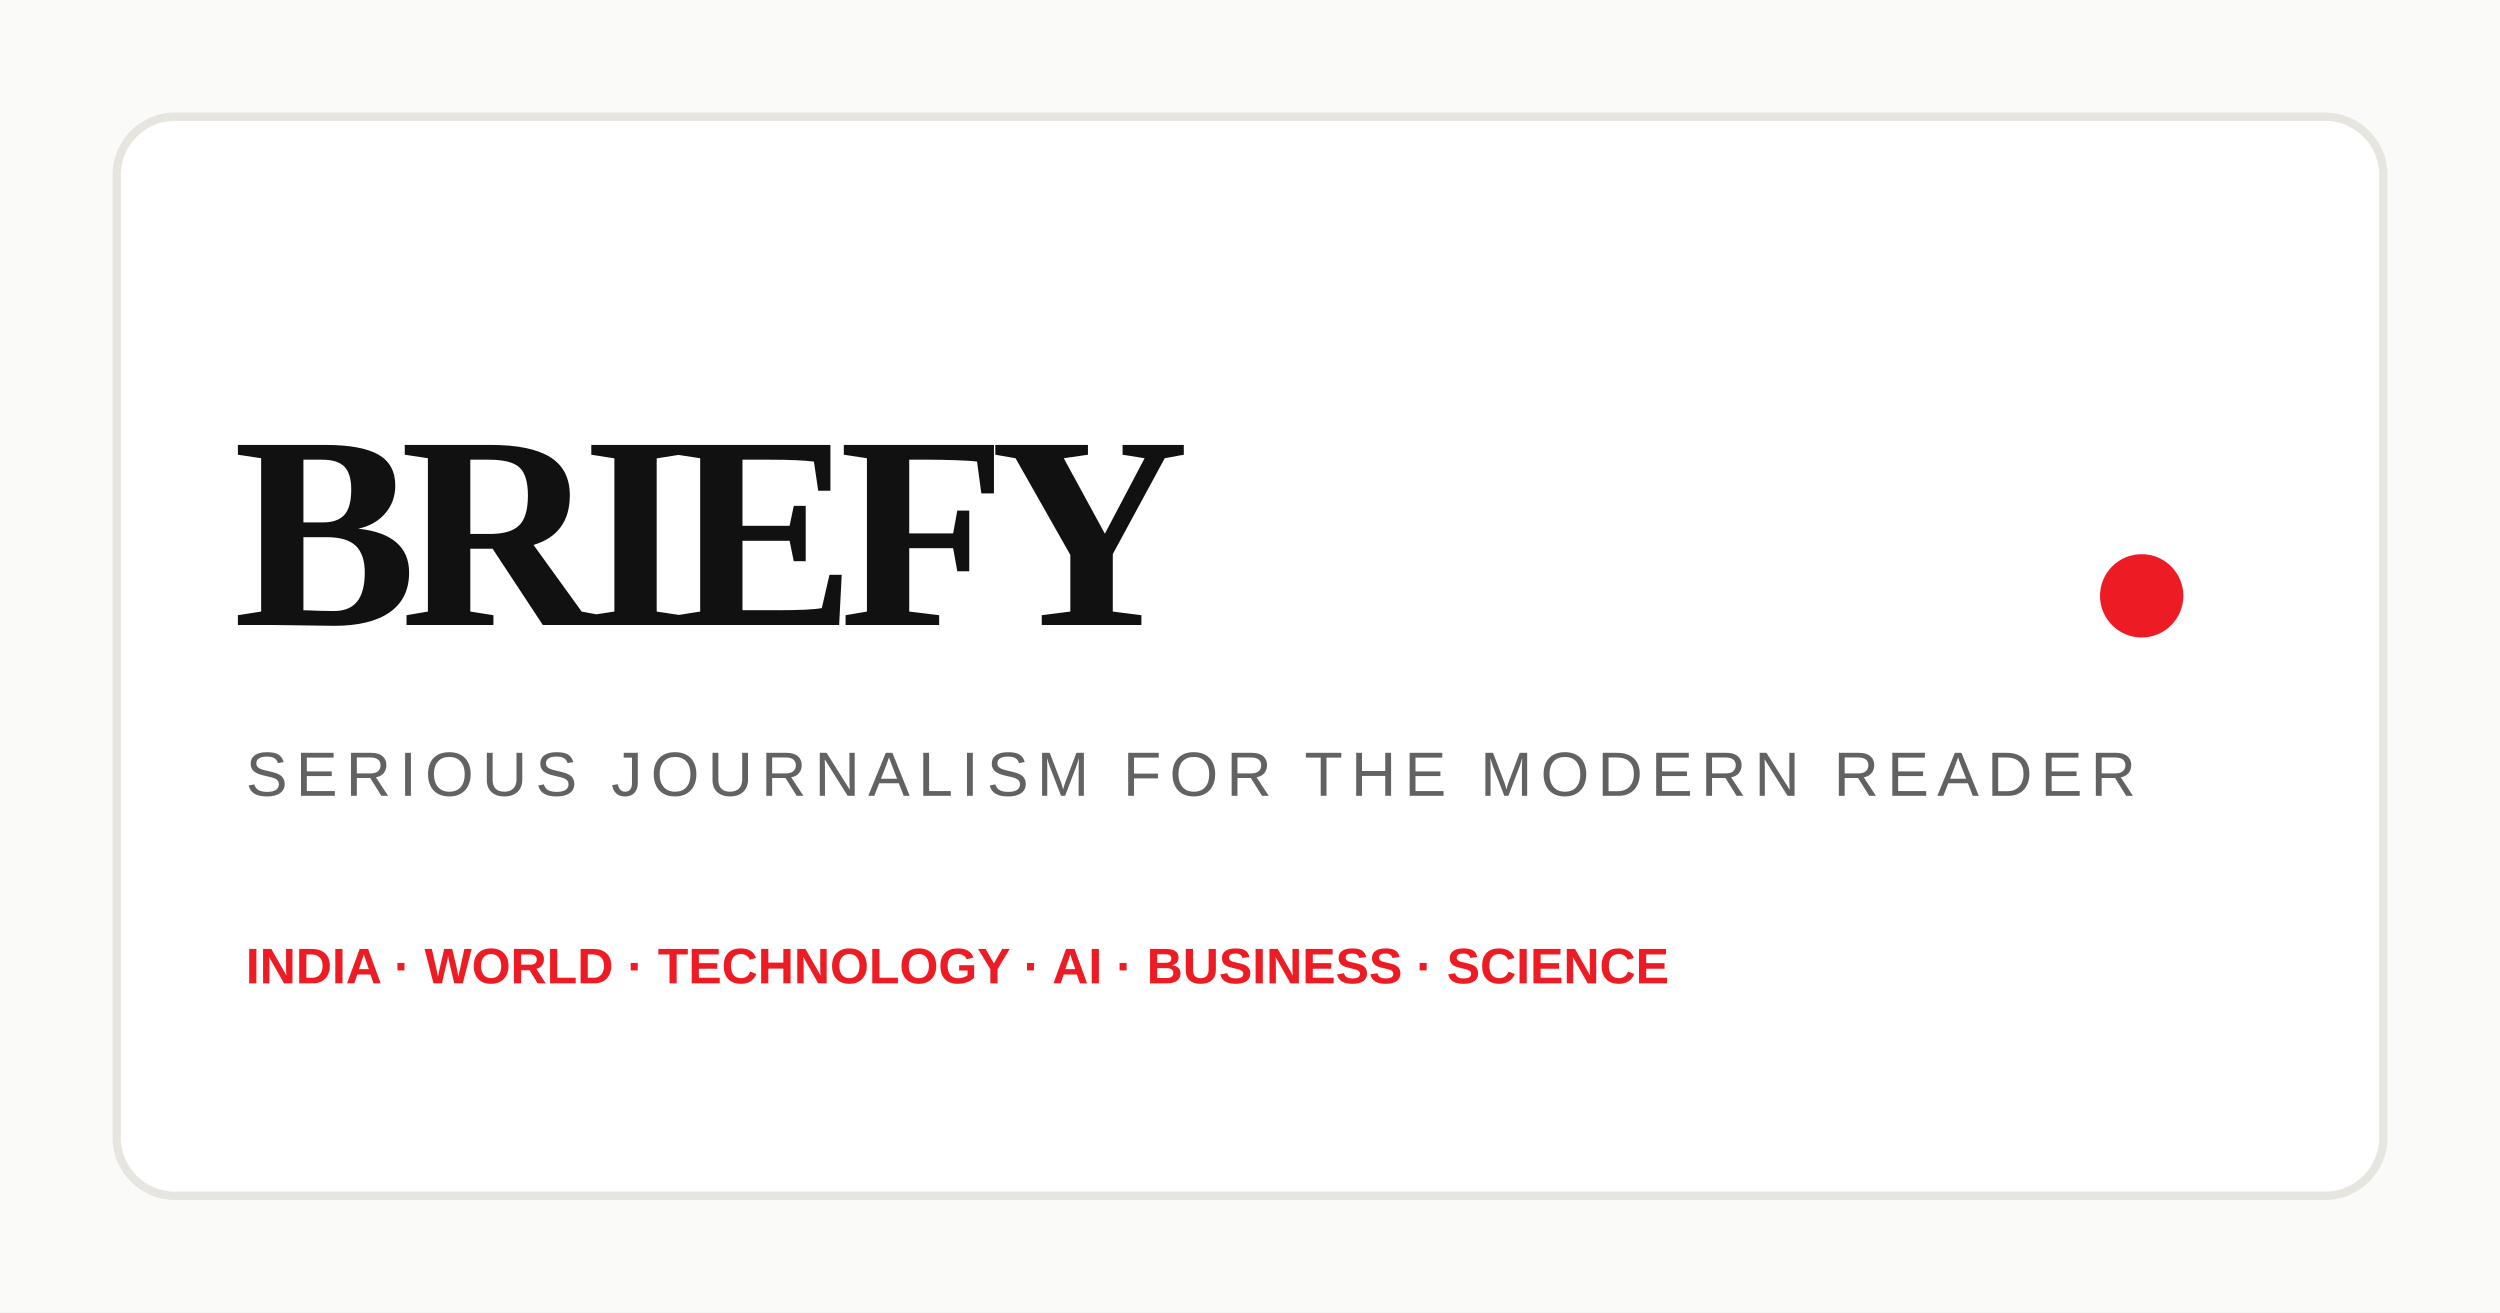
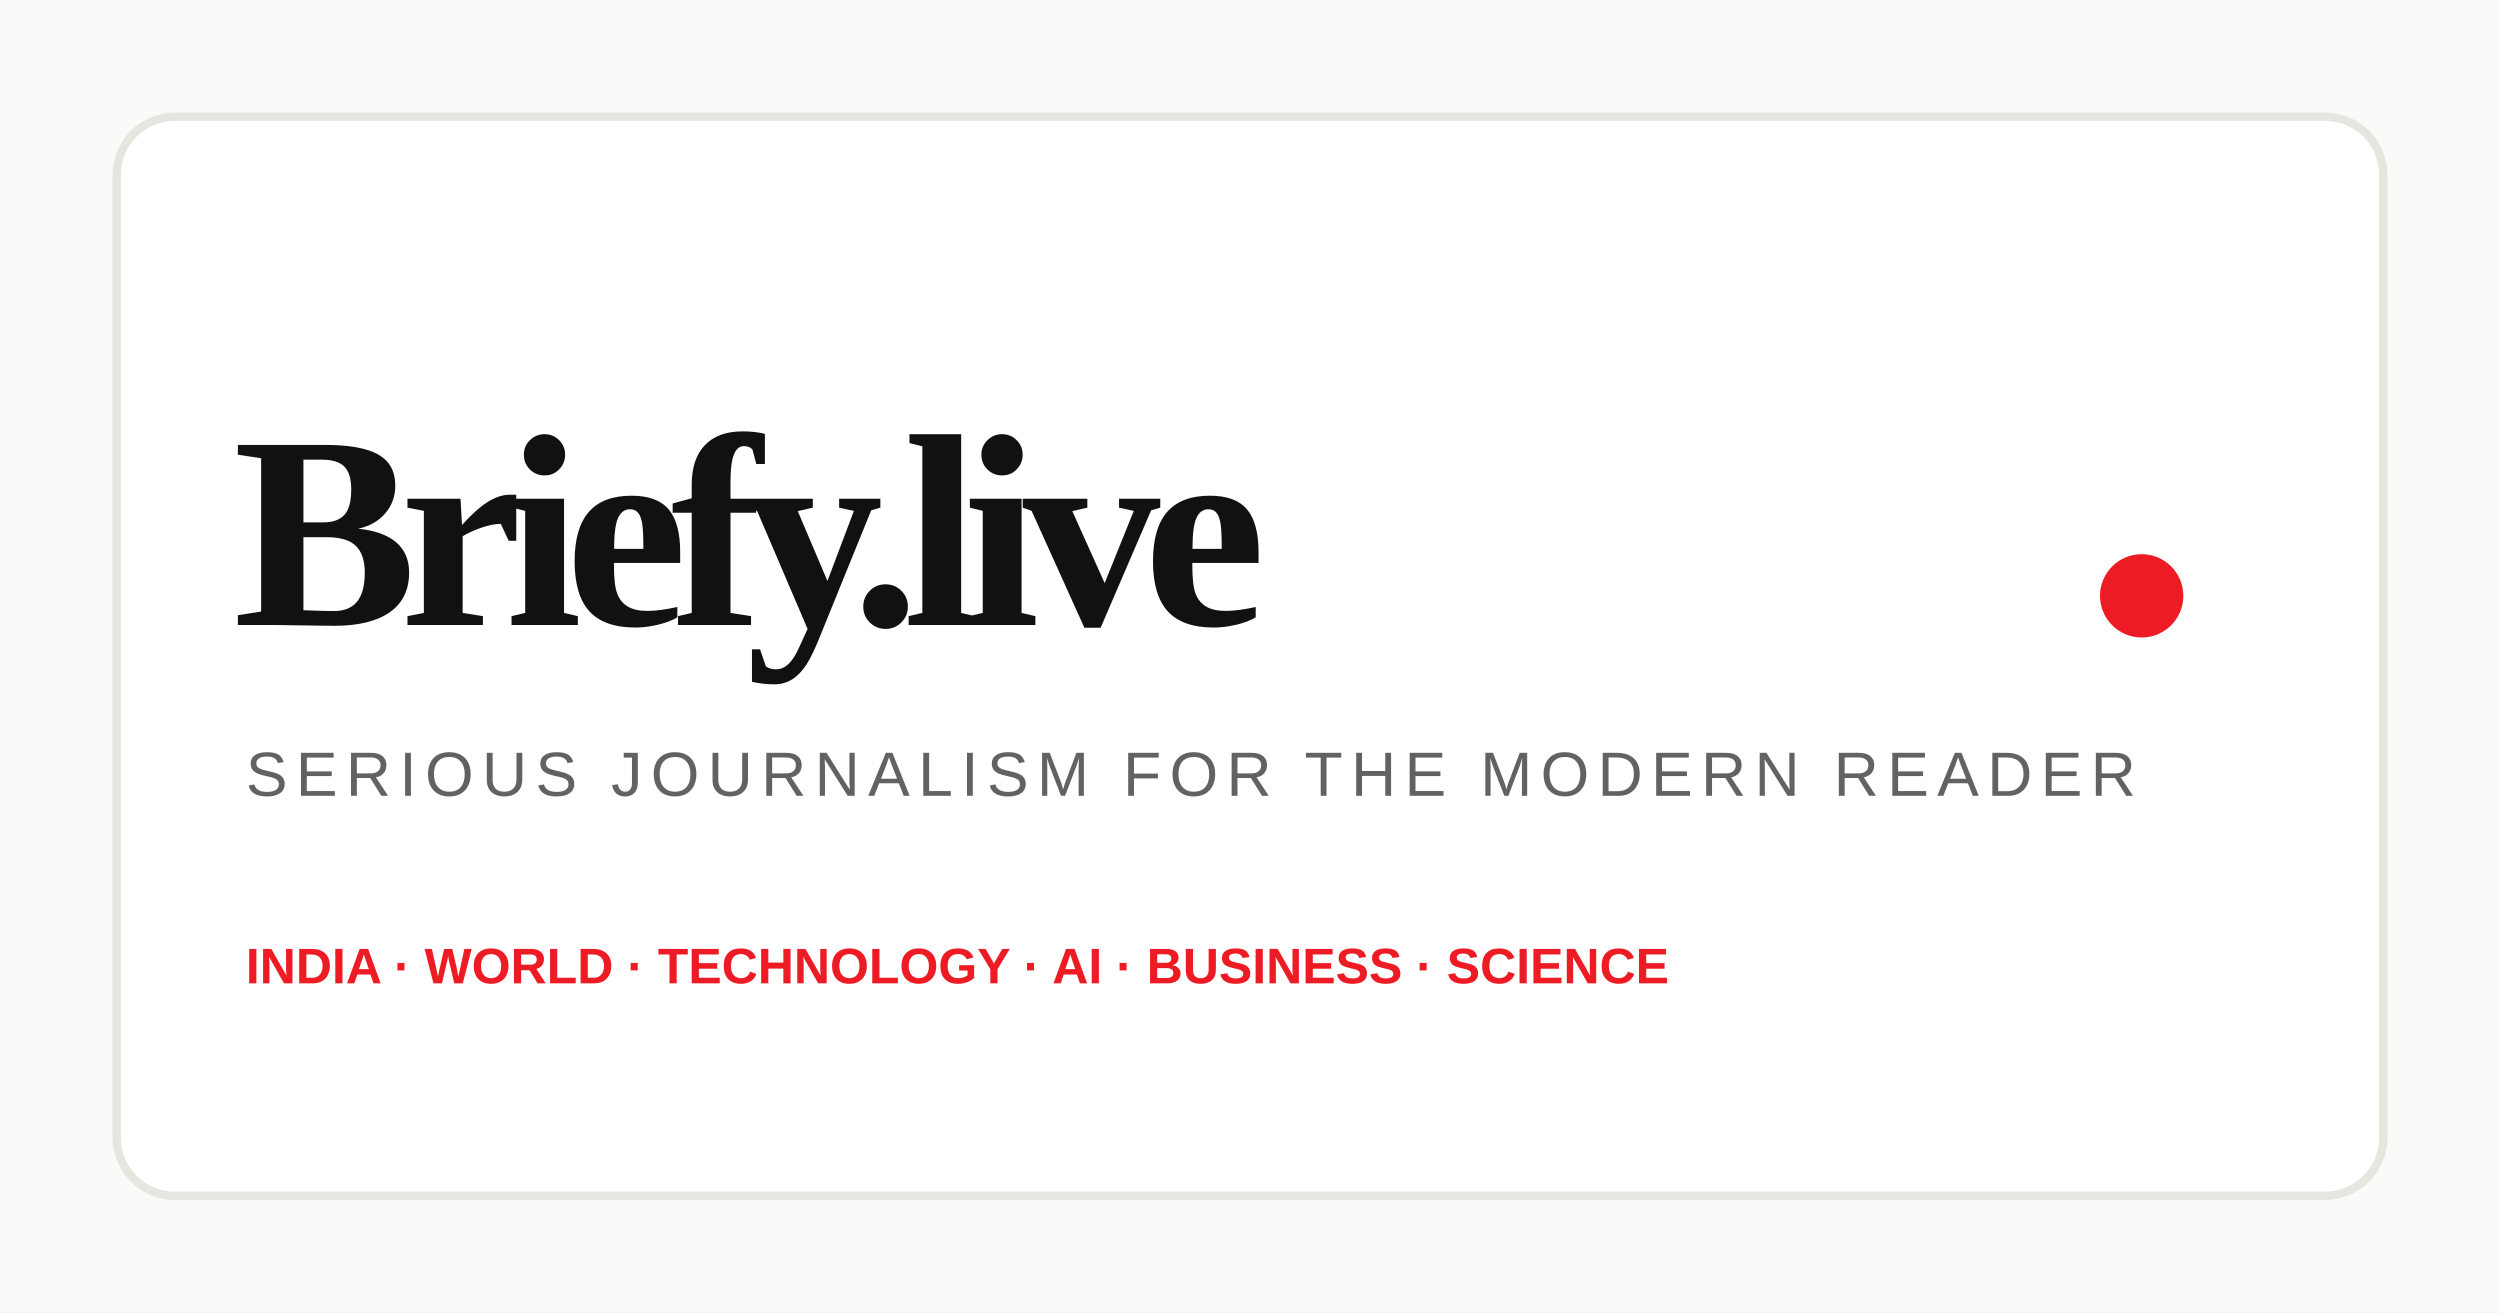
<svg xmlns="http://www.w3.org/2000/svg" viewBox="0 0 1200 630" role="img" aria-labelledby="title desc">
  <rect width="1200" height="630" fill="#fafaf8" />
  <rect x="56" y="56" width="1088" height="518" rx="28" fill="#ffffff" stroke="#e7e5df" stroke-width="4" />
-   <text x="112" y="300" fill="#111111" font-family="Georgia, Times New Roman, serif" font-size="132" font-weight="700" letter-spacing="-8">BRIEFY</text>
+   <text x="112" y="300" fill="#111111" font-family="Georgia, Times New Roman, serif" font-size="132" font-weight="700" letter-spacing="-8">Briefy.live</text>
  <circle cx="1028" cy="286" r="20" fill="#ed1c24" />
  <text x="118" y="382" fill="#626262" font-family="Arial, Helvetica, sans-serif" font-size="30" letter-spacing="4">SERIOUS JOURNALISM FOR THE MODERN READER</text>
  <text x="118" y="472" fill="#ed1c24" font-family="Arial, Helvetica, sans-serif" font-size="24" font-weight="700">INDIA · WORLD · TECHNOLOGY · AI · BUSINESS · SCIENCE</text>
</svg>
